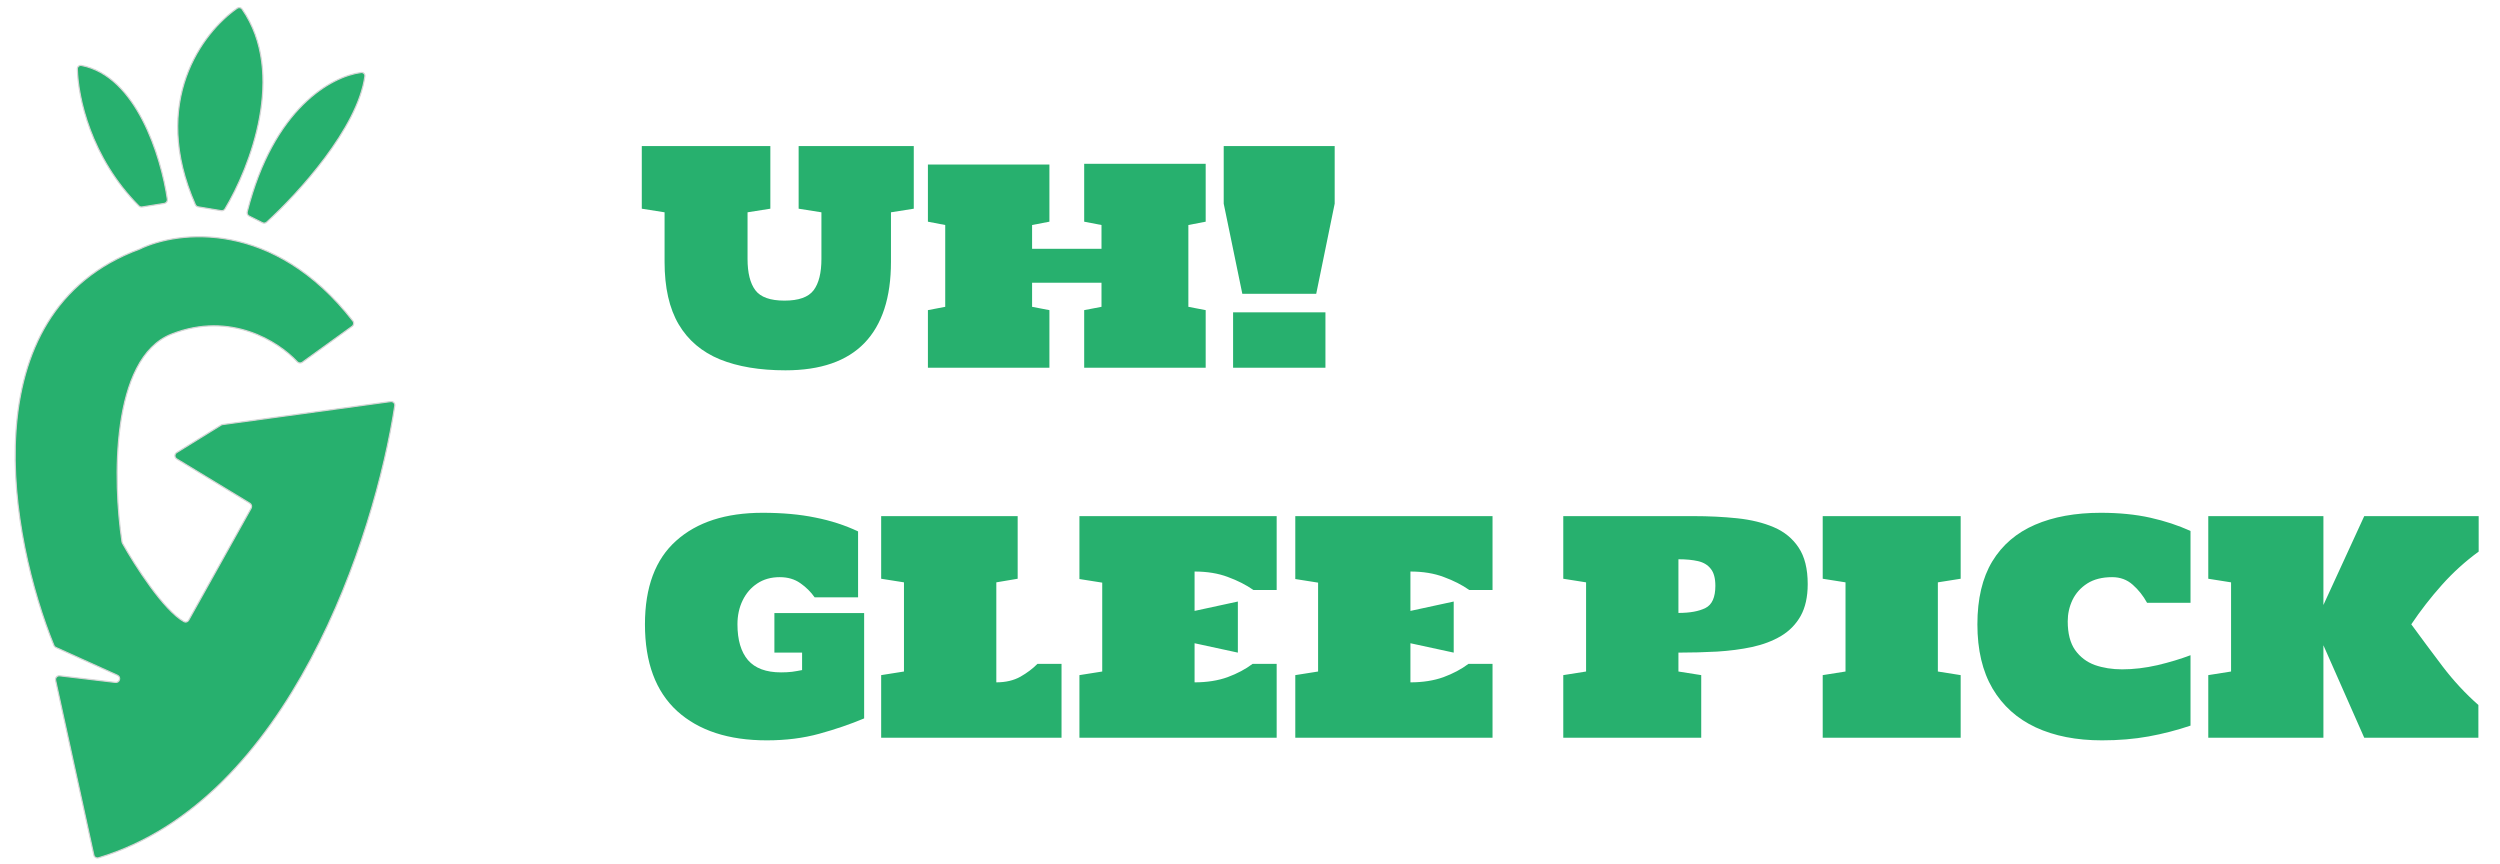
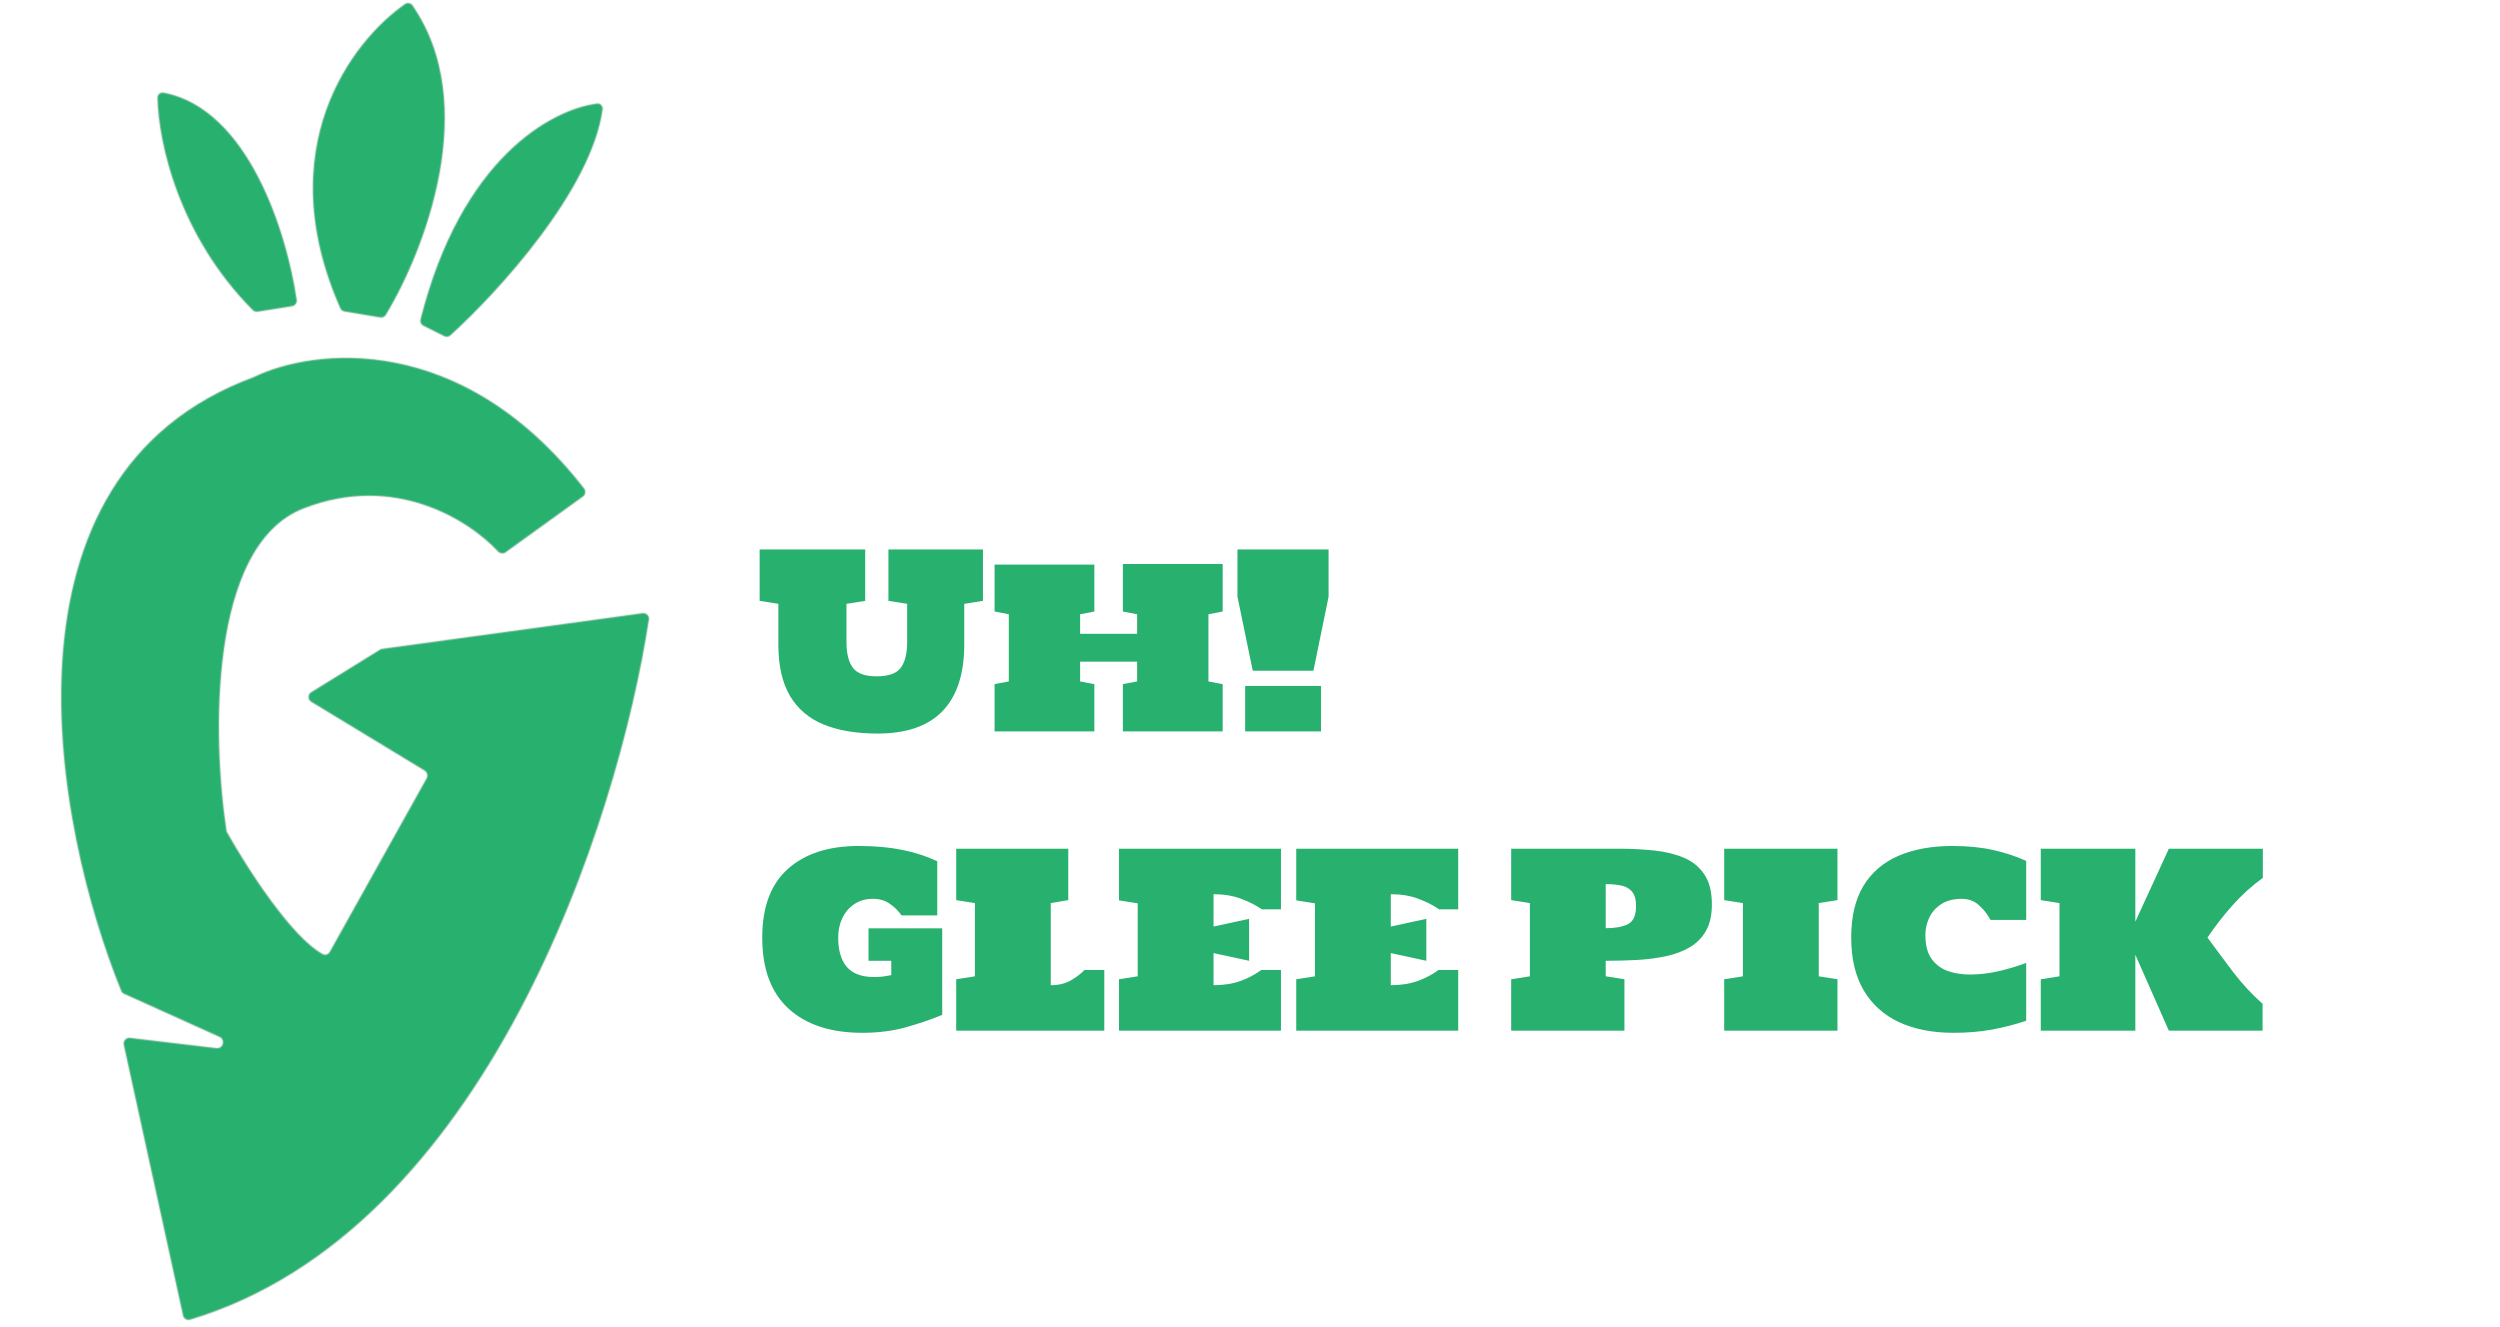
- <svg xmlns="http://www.w3.org/2000/svg" width="165" height="57" viewBox="0 0 165 57" fill="none">
-   <path d="M19.952 23.911L23.243 21.537C23.356 21.456 23.377 21.296 23.292 21.186C18.06 14.453 11.736 15.207 9.207 16.441C-2.138 20.624 0.694 35.565 3.559 42.602C3.582 42.661 3.627 42.706 3.684 42.731L7.75 44.568C8.007 44.684 7.899 45.071 7.619 45.038L3.939 44.602C3.771 44.583 3.633 44.735 3.669 44.901L6.194 56.435C6.224 56.574 6.367 56.658 6.503 56.617C19.105 52.834 24.745 35.387 26.056 26.776C26.081 26.613 25.941 26.481 25.779 26.503L14.69 28.02C14.655 28.025 14.623 28.037 14.593 28.055L11.662 29.867C11.505 29.964 11.506 30.193 11.664 30.288L16.486 33.214C16.6 33.283 16.638 33.43 16.573 33.546L12.45 40.934C12.39 41.042 12.259 41.09 12.151 41.031C10.814 40.299 8.917 37.339 8.082 35.85C8.067 35.824 8.058 35.798 8.054 35.769C7.456 31.83 7.278 23.641 11.319 22.053C15.206 20.526 18.369 22.537 19.616 23.875C19.704 23.97 19.848 23.987 19.952 23.911Z" fill="#27B06E" stroke="#D5D5D5" stroke-width="0.082" />
-   <path d="M9.165 13.591C5.994 10.407 5.146 6.42 5.105 4.548C5.102 4.402 5.232 4.292 5.375 4.319C8.991 5.009 10.634 10.313 11.047 13.153C11.066 13.285 10.974 13.405 10.843 13.427L9.377 13.66C9.3 13.672 9.22 13.647 9.165 13.591Z" fill="#27B06E" stroke="#D5D5D5" stroke-width="0.082" />
-   <path d="M12.895 13.508C9.892 6.719 13.365 2.132 15.655 0.542C15.762 0.468 15.907 0.496 15.981 0.603C18.907 4.826 16.509 11.042 14.845 13.793C14.793 13.879 14.695 13.921 14.597 13.905L13.08 13.652C12.998 13.638 12.928 13.583 12.895 13.508Z" fill="#27B06E" stroke="#D5D5D5" stroke-width="0.082" />
-   <path d="M16.316 13.98C18.043 7.139 21.875 5.036 23.836 4.784C23.983 4.765 24.103 4.89 24.082 5.037C23.613 8.454 19.672 12.781 17.598 14.666C17.523 14.734 17.416 14.747 17.325 14.702L16.444 14.261C16.341 14.21 16.288 14.091 16.316 13.98Z" fill="#27B06E" stroke="#D5D5D5" stroke-width="0.082" />
-   <path d="M51.843 24.441C50.142 24.441 48.697 24.199 47.51 23.717C46.323 23.228 45.418 22.46 44.796 21.412C44.173 20.358 43.862 18.98 43.862 17.279V14.012L42.358 13.774V9.641H50.843V13.774L49.338 14.012V17.088C49.338 18.009 49.51 18.698 49.853 19.155C50.195 19.612 50.837 19.841 51.776 19.841C52.716 19.841 53.357 19.612 53.7 19.155C54.043 18.698 54.214 18.009 54.214 17.088V14.012L52.71 13.774V9.641H60.309V13.774L58.804 14.012V17.279C58.804 19.634 58.224 21.418 57.062 22.631C55.9 23.837 54.16 24.441 51.843 24.441ZM61.242 24.269V20.469L62.385 20.25V14.851L61.242 14.631V10.86H69.261V14.631L68.118 14.851V16.422H72.699V14.851L71.556 14.631V10.813H79.575V14.631L78.432 14.851V20.25L79.575 20.469V24.269H71.556V20.469L72.699 20.25V18.66H68.118V20.25L69.261 20.469V24.269H61.242ZM81.994 19.393L80.765 13.441V9.641H88.089V13.441L86.87 19.393H81.994ZM81.384 24.269V20.612H87.479V24.269H81.384Z" fill="#27B06E" />
-   <path d="M50.605 48.863C48.084 48.863 46.113 48.218 44.691 46.93C43.275 45.634 42.567 43.727 42.567 41.206C42.567 38.755 43.253 36.917 44.624 35.692C45.996 34.46 47.897 33.844 50.329 33.844C51.637 33.844 52.798 33.949 53.814 34.159C54.837 34.362 55.776 34.667 56.633 35.073V39.425H53.767C53.513 39.063 53.199 38.752 52.824 38.492C52.449 38.225 51.995 38.092 51.462 38.092C50.891 38.092 50.395 38.232 49.976 38.511C49.564 38.784 49.243 39.155 49.015 39.625C48.786 40.095 48.672 40.622 48.672 41.206C48.672 42.235 48.903 43.022 49.367 43.568C49.837 44.108 50.564 44.377 51.548 44.377C51.802 44.377 52.043 44.365 52.272 44.339C52.5 44.307 52.722 44.269 52.938 44.225V43.073H51.11V40.463H57.033V47.415C56.125 47.796 55.141 48.133 54.081 48.425C53.027 48.717 51.868 48.863 50.605 48.863ZM58.157 48.691V44.558L59.662 44.32V38.435L58.157 38.197V34.064H67.166V38.197L65.757 38.435V45.035C66.372 45.035 66.903 44.911 67.347 44.663C67.791 44.409 68.166 44.127 68.471 43.816H70.061V48.691H58.157ZM71.242 48.691V44.558L72.747 44.32V38.454L71.242 38.216V34.064H84.26V38.94H82.727C82.245 38.603 81.683 38.317 81.041 38.082C80.407 37.841 79.673 37.721 78.842 37.721V40.32L81.699 39.701V43.073L78.842 42.454V45.035C79.661 45.035 80.388 44.92 81.022 44.692C81.657 44.457 82.207 44.165 82.67 43.816H84.26V48.691H71.242ZM85.489 48.691V44.558L86.994 44.32V38.454L85.489 38.216V34.064H98.507V38.94H96.974C96.492 38.603 95.93 38.317 95.288 38.082C94.653 37.841 93.92 37.721 93.088 37.721V40.32L95.945 39.701V43.073L93.088 42.454V45.035C93.907 45.035 94.634 44.92 95.269 44.692C95.904 44.457 96.453 44.165 96.917 43.816H98.507V48.691H85.489Z" fill="#27B06E" />
-   <path d="M103.176 48.691V44.558L104.681 44.32V38.435L103.176 38.197V34.064H111.757C112.779 34.064 113.744 34.111 114.652 34.206C115.566 34.302 116.372 34.498 117.071 34.797C117.769 35.095 118.315 35.543 118.709 36.14C119.109 36.736 119.309 37.54 119.309 38.549C119.309 39.394 119.153 40.095 118.842 40.654C118.531 41.206 118.099 41.647 117.547 41.977C117.001 42.301 116.366 42.542 115.642 42.701C114.925 42.854 114.15 42.955 113.319 43.006C112.487 43.05 111.639 43.073 110.776 43.073V44.32L112.281 44.558V48.691H103.176ZM110.776 40.454C111.531 40.454 112.125 40.346 112.557 40.13C112.995 39.914 113.214 39.425 113.214 38.663C113.214 38.162 113.112 37.787 112.909 37.54C112.712 37.286 112.433 37.117 112.071 37.035C111.709 36.952 111.278 36.911 110.776 36.911V40.454ZM120.299 48.691V44.558L121.804 44.32V38.435L120.299 38.197V34.064H129.404V38.197L127.899 38.435V44.32L129.404 44.558V48.691H120.299ZM138.727 48.863C137.044 48.863 135.587 48.577 134.356 48.006C133.13 47.434 132.181 46.58 131.508 45.444C130.842 44.307 130.508 42.895 130.508 41.206C130.508 39.524 130.835 38.14 131.489 37.054C132.149 35.968 133.089 35.162 134.308 34.635C135.527 34.108 136.975 33.844 138.651 33.844C139.863 33.844 140.952 33.953 141.917 34.168C142.882 34.384 143.768 34.676 144.574 35.044V39.787H141.708C141.454 39.324 141.139 38.927 140.765 38.597C140.39 38.26 139.936 38.092 139.403 38.092C138.743 38.092 138.194 38.232 137.756 38.511C137.324 38.79 137 39.152 136.784 39.597C136.575 40.041 136.47 40.511 136.47 41.006C136.47 41.806 136.632 42.438 136.956 42.901C137.286 43.365 137.721 43.695 138.26 43.892C138.806 44.082 139.406 44.177 140.06 44.177C140.816 44.177 141.593 44.085 142.393 43.901C143.193 43.711 143.92 43.492 144.574 43.244V47.891C143.673 48.196 142.749 48.434 141.803 48.606C140.857 48.777 139.832 48.863 138.727 48.863ZM145.746 48.691V44.558L147.25 44.32V38.435L145.746 38.197V34.064H153.345V39.93L156.04 34.064H163.592V36.406C162.71 37.048 161.9 37.781 161.164 38.606C160.427 39.432 159.754 40.298 159.145 41.206C159.818 42.127 160.51 43.057 161.221 43.996C161.938 44.936 162.722 45.78 163.573 46.53V48.691H156.04L153.345 42.587V48.691H145.746Z" fill="#27B06E" />
+ <svg xmlns="http://www.w3.org/2000/svg" width="164" height="87" viewBox="0 0 164 87" fill="none">
+   <path d="M57.574 48.121C56.185 48.121 55.006 47.924 54.037 47.531C53.068 47.132 52.33 46.505 51.822 45.65C51.314 44.79 51.06 43.665 51.06 42.276V39.611L49.832 39.416V36.043H56.757V39.416L55.529 39.611V42.121C55.529 42.872 55.669 43.435 55.949 43.808C56.229 44.181 56.752 44.367 57.519 44.367C58.286 44.367 58.809 44.181 59.089 43.808C59.369 43.435 59.509 42.872 59.509 42.121V39.611L58.281 39.416V36.043H64.483V39.416L63.255 39.611V42.276C63.255 44.199 62.781 45.655 61.833 46.645C60.885 47.629 59.465 48.121 57.574 48.121ZM65.245 47.981V44.88L66.178 44.702V40.294L65.245 40.116V37.038H71.789V40.116L70.856 40.294V41.577H74.595V40.294L73.662 40.116V36.999H80.207V40.116L79.274 40.294V44.702L80.207 44.88V47.981H73.662V44.88L74.595 44.702V43.404H70.856V44.702L71.789 44.88V47.981H65.245ZM82.181 44.002L81.178 39.144V36.043H87.155V39.144L86.16 44.002H82.181ZM81.683 47.981V44.997H86.658V47.981H81.683Z" fill="#27B06E" />
+   <path d="M56.563 67.753C54.506 67.753 52.897 67.227 51.736 66.175C50.581 65.118 50.003 63.561 50.003 61.504C50.003 59.504 50.563 58.004 51.682 57.004C52.801 55.999 54.353 55.496 56.338 55.496C57.405 55.496 58.353 55.582 59.182 55.753C60.017 55.918 60.783 56.167 61.483 56.499V60.051H59.144C58.936 59.755 58.68 59.502 58.374 59.289C58.068 59.071 57.698 58.963 57.263 58.963C56.796 58.963 56.392 59.077 56.05 59.305C55.713 59.527 55.452 59.831 55.265 60.214C55.079 60.597 54.985 61.028 54.985 61.504C54.985 62.344 55.174 62.986 55.553 63.432C55.936 63.872 56.529 64.092 57.333 64.092C57.54 64.092 57.737 64.082 57.923 64.061C58.11 64.035 58.291 64.004 58.467 63.968V63.028H56.975V60.898H61.809V66.572C61.069 66.883 60.265 67.157 59.4 67.396C58.54 67.634 57.594 67.753 56.563 67.753ZM62.727 67.613V64.24L63.955 64.046V59.242L62.727 59.048V55.675H70.079V59.048L68.929 59.242V64.629C69.432 64.629 69.864 64.528 70.227 64.326C70.59 64.118 70.895 63.888 71.144 63.634H72.442V67.613H62.727ZM73.406 67.613V64.24L74.634 64.046V59.258L73.406 59.064V55.675H84.031V59.654H82.779C82.386 59.38 81.927 59.147 81.404 58.955C80.885 58.758 80.287 58.66 79.608 58.66V60.781L81.94 60.276V63.028L79.608 62.522V64.629C80.277 64.629 80.87 64.535 81.388 64.349C81.906 64.157 82.355 63.919 82.733 63.634H84.031V67.613H73.406ZM85.033 67.613V64.24L86.261 64.046V59.258L85.033 59.064V55.675H95.658V59.654H94.407C94.013 59.38 93.555 59.147 93.031 58.955C92.513 58.758 91.915 58.66 91.236 58.66V60.781L93.567 60.276V63.028L91.236 62.522V64.629C91.904 64.629 92.498 64.535 93.016 64.349C93.534 64.157 93.982 63.919 94.36 63.634H95.658V67.613H85.033Z" fill="#27B06E" />
+   <path d="M99.133 67.613V64.24L100.361 64.046V59.242L99.133 59.048V55.675H106.136C106.97 55.675 107.757 55.714 108.498 55.791C109.245 55.869 109.903 56.03 110.473 56.273C111.043 56.517 111.488 56.882 111.809 57.369C112.136 57.856 112.299 58.512 112.299 59.336C112.299 60.025 112.172 60.597 111.918 61.053C111.664 61.504 111.312 61.864 110.861 62.134C110.416 62.398 109.897 62.595 109.307 62.724C108.721 62.849 108.089 62.932 107.41 62.973C106.731 63.009 106.04 63.028 105.335 63.028V64.046L106.563 64.24V67.613H99.133ZM105.335 60.89C105.952 60.89 106.436 60.802 106.788 60.626C107.146 60.45 107.325 60.051 107.325 59.429C107.325 59.02 107.242 58.714 107.076 58.512C106.915 58.304 106.687 58.167 106.392 58.1C106.097 58.032 105.744 57.999 105.335 57.999V60.89ZM113.107 67.613V64.24L114.335 64.046V59.242L113.107 59.048V55.675H120.538V59.048L119.31 59.242V64.046L120.538 64.24V67.613H113.107ZM128.147 67.753C126.774 67.753 125.585 67.52 124.58 67.054C123.579 66.587 122.805 65.89 122.256 64.963C121.712 64.035 121.439 62.883 121.439 61.504C121.439 60.131 121.706 59.002 122.24 58.115C122.779 57.229 123.546 56.571 124.541 56.141C125.536 55.711 126.717 55.496 128.085 55.496C129.075 55.496 129.963 55.584 130.751 55.76C131.538 55.937 132.261 56.175 132.919 56.475V60.346H130.58C130.373 59.968 130.116 59.644 129.81 59.374C129.505 59.1 129.134 58.963 128.699 58.963C128.16 58.963 127.712 59.077 127.354 59.305C127.002 59.533 126.738 59.828 126.561 60.191C126.391 60.553 126.305 60.937 126.305 61.341C126.305 61.994 126.437 62.509 126.701 62.888C126.971 63.266 127.326 63.535 127.766 63.696C128.212 63.851 128.701 63.929 129.235 63.929C129.852 63.929 130.487 63.854 131.139 63.704C131.792 63.548 132.386 63.37 132.919 63.167V66.96C132.184 67.209 131.43 67.403 130.658 67.543C129.885 67.683 129.049 67.753 128.147 67.753ZM133.875 67.613V64.24L135.103 64.046V59.242L133.875 59.048V55.675H140.078V60.463L142.277 55.675H148.441V57.587C147.721 58.11 147.06 58.709 146.459 59.382C145.858 60.056 145.309 60.763 144.811 61.504C145.36 62.255 145.925 63.015 146.505 63.782C147.091 64.548 147.731 65.237 148.425 65.849V67.613H142.277L140.078 62.631V67.613H133.875Z" fill="#27B06E" />
+   <path d="M33.179 36.232L38.244 32.578C38.417 32.453 38.451 32.206 38.32 32.038C30.266 21.673 20.532 22.833 16.639 24.734C-0.824 31.172 3.536 54.17 7.945 65.002C7.982 65.092 8.05 65.161 8.139 65.201L14.396 68.027C14.792 68.205 14.627 68.801 14.195 68.75L8.531 68.08C8.271 68.05 8.059 68.284 8.115 68.539L12.001 86.293C12.048 86.507 12.268 86.637 12.477 86.574C31.875 80.75 40.556 53.896 42.574 40.641C42.612 40.391 42.397 40.187 42.147 40.221L25.078 42.557C25.026 42.564 24.975 42.582 24.93 42.61L20.418 45.399C20.176 45.549 20.178 45.9 20.421 46.048L27.843 50.551C28.018 50.657 28.078 50.883 27.978 51.061L21.631 62.434C21.538 62.599 21.338 62.674 21.171 62.582C19.113 61.457 16.193 56.901 14.907 54.608C14.885 54.568 14.871 54.529 14.864 54.484C13.943 48.42 13.671 35.815 19.89 33.372C25.873 31.022 30.741 34.116 32.661 36.176C32.797 36.322 33.018 36.348 33.179 36.232Z" fill="#27B06E" stroke="#D5D5D5" stroke-opacity="0.39" stroke-width="0.127" />
+   <path d="M16.575 20.347C11.694 15.447 10.389 9.309 10.325 6.428C10.32 6.203 10.52 6.033 10.741 6.076C16.307 7.137 18.835 15.302 19.471 19.672C19.5 19.875 19.36 20.061 19.157 20.094L16.901 20.453C16.782 20.472 16.66 20.433 16.575 20.347Z" fill="#27B06E" stroke="#D5D5D5" stroke-opacity="0.39" stroke-width="0.127" />
+   <path d="M22.316 20.219C17.694 9.769 23.04 2.709 26.564 0.262C26.729 0.148 26.952 0.191 27.066 0.355C31.57 6.856 27.879 16.423 25.317 20.658C25.238 20.79 25.087 20.855 24.936 20.83L22.6 20.44C22.475 20.419 22.367 20.335 22.316 20.219Z" fill="#27B06E" stroke="#D5D5D5" stroke-opacity="0.39" stroke-width="0.127" />
+   <path d="M27.583 20.945C30.241 10.415 36.138 7.178 39.157 6.79C39.384 6.761 39.568 6.954 39.536 7.18C38.813 12.439 32.749 19.099 29.555 22.001C29.44 22.106 29.275 22.126 29.136 22.056L27.78 21.378C27.621 21.299 27.539 21.116 27.583 20.945Z" fill="#27B06E" stroke="#D5D5D5" stroke-opacity="0.39" stroke-width="0.127" />
</svg>
